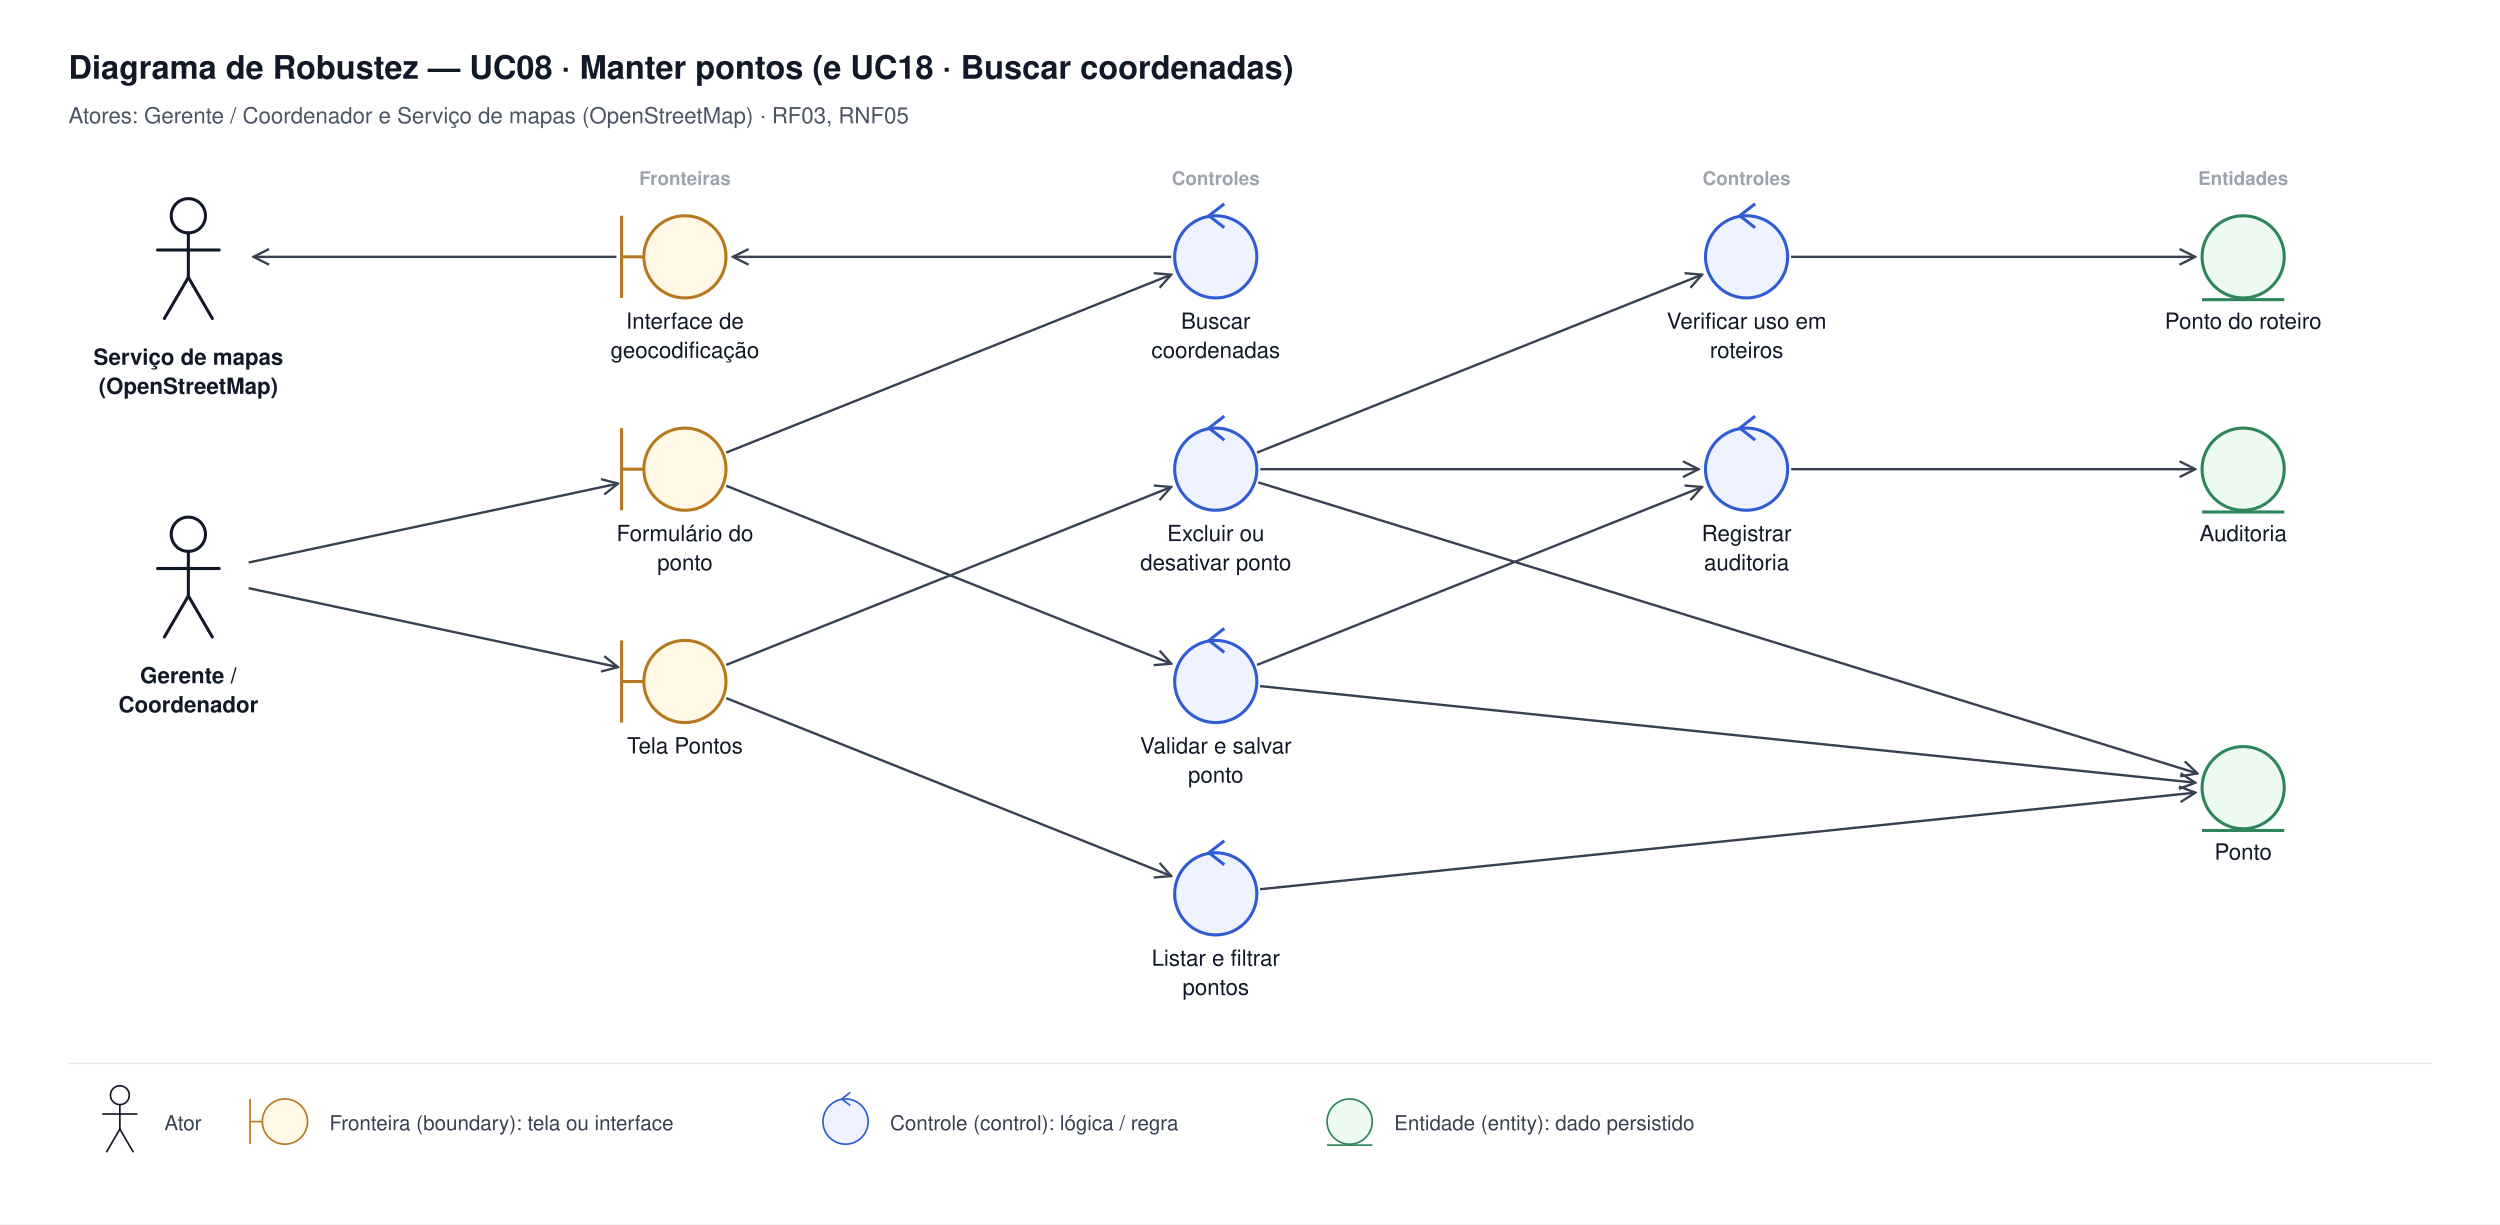
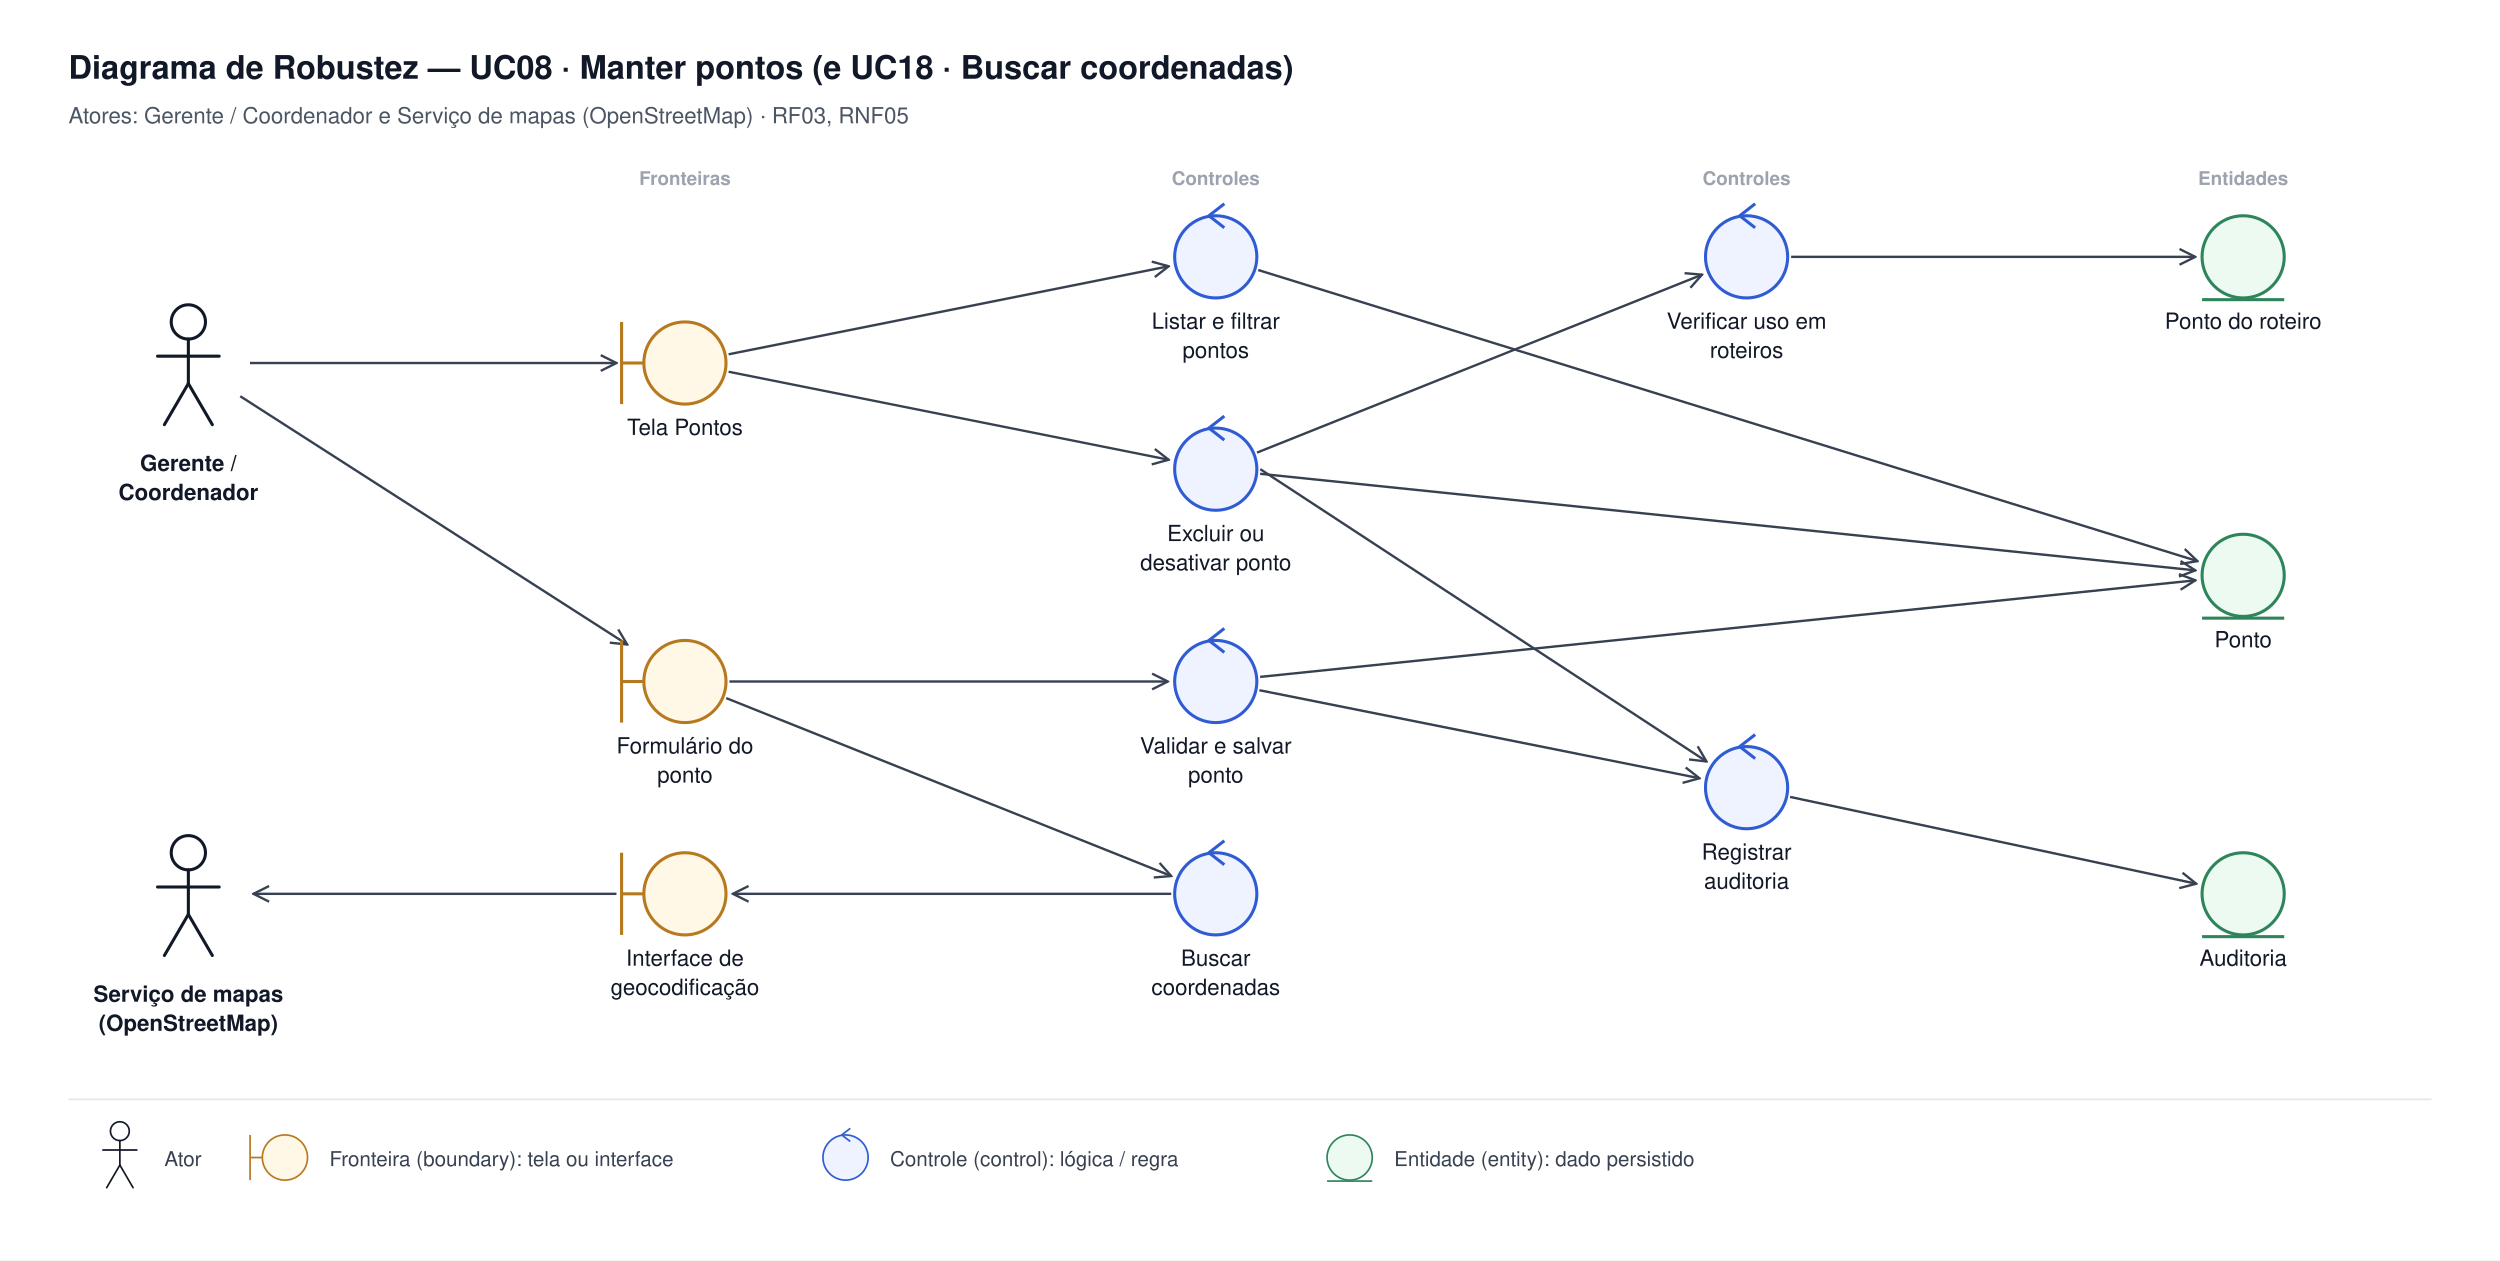
- <svg xmlns="http://www.w3.org/2000/svg" width="1460" height="715" viewBox="0 0 1460 715">
+ <svg xmlns="http://www.w3.org/2000/svg" width="1460" height="736" viewBox="0 0 1460 736">
  <defs>
    <marker id="seta" viewBox="0 0 12 12" refX="11" refY="6" markerWidth="11" markerHeight="11" markerUnits="userSpaceOnUse" orient="auto">
      <path d="M1,1 L11,6 L1,11" fill="none" stroke="#374151" stroke-width="1.5" />
    </marker>
  </defs>
-   <rect width="1460" height="715" fill="#fff" />
+   <rect width="1460" height="736" fill="#fff" />
  <text x="40.0" y="46.0" font-family="Segoe UI, Helvetica, Arial, sans-serif" font-size="19" font-weight="700" fill="#111827" text-anchor="start">Diagrama de Robustez — UC08 · Manter pontos (e UC18 · Buscar coordenadas)</text>
  <text x="40.0" y="72.0" font-family="Segoe UI, Helvetica, Arial, sans-serif" font-size="13" font-weight="400" fill="#4b5563" text-anchor="start">Atores: Gerente / Coordenador e Serviço de mapas (OpenStreetMap) · RF03, RNF05</text>
  <text x="400.0" y="108.0" font-family="Segoe UI, Helvetica, Arial, sans-serif" font-size="11" font-weight="600" fill="#9ca3af" text-anchor="middle">Fronteiras</text>
  <text x="710.0" y="108.0" font-family="Segoe UI, Helvetica, Arial, sans-serif" font-size="11" font-weight="600" fill="#9ca3af" text-anchor="middle">Controles</text>
  <text x="1020.0" y="108.0" font-family="Segoe UI, Helvetica, Arial, sans-serif" font-size="11" font-weight="600" fill="#9ca3af" text-anchor="middle">Controles</text>
  <text x="1310.0" y="108.0" font-family="Segoe UI, Helvetica, Arial, sans-serif" font-size="11" font-weight="600" fill="#9ca3af" text-anchor="middle">Entidades</text>
-   <line x1="145.2" y1="343.5" x2="360.9" y2="389.6" stroke="#374151" stroke-width="1.4" marker-end="url(#seta)" />
-   <line x1="145.2" y1="328.5" x2="360.9" y2="282.4" stroke="#374151" stroke-width="1.4" marker-end="url(#seta)" />
+   <line x1="146.0" y1="212.0" x2="360.0" y2="212.0" stroke="#374151" stroke-width="1.4" marker-end="url(#seta)" />
+   <line x1="140.3" y1="231.4" x2="366.3" y2="376.4" stroke="#374151" stroke-width="1.4" marker-end="url(#seta)" />
+   <line x1="425.5" y1="206.9" x2="682.5" y2="155.5" stroke="#374151" stroke-width="1.4" marker-end="url(#seta)" />
+   <line x1="425.5" y1="217.1" x2="682.5" y2="268.5" stroke="#374151" stroke-width="1.4" marker-end="url(#seta)" />
+   <line x1="426.0" y1="398.0" x2="682.0" y2="398.0" stroke="#374151" stroke-width="1.4" marker-end="url(#seta)" />
  <line x1="424.1" y1="407.7" x2="684.0" y2="511.6" stroke="#374151" stroke-width="1.4" marker-end="url(#seta)" />
-   <line x1="424.1" y1="388.3" x2="684.0" y2="284.4" stroke="#374151" stroke-width="1.4" marker-end="url(#seta)" />
-   <line x1="424.1" y1="283.7" x2="684.0" y2="387.6" stroke="#374151" stroke-width="1.4" marker-end="url(#seta)" />
-   <line x1="424.1" y1="264.3" x2="684.0" y2="160.4" stroke="#374151" stroke-width="1.4" marker-end="url(#seta)" />
-   <line x1="684.0" y1="150.0" x2="428.0" y2="150.0" stroke="#374151" stroke-width="1.4" marker-end="url(#seta)" />
-   <line x1="360.0" y1="150.0" x2="148.0" y2="150.0" stroke="#374151" stroke-width="1.4" marker-end="url(#seta)" />
-   <line x1="735.9" y1="519.3" x2="1282.1" y2="462.9" stroke="#374151" stroke-width="1.4" marker-end="url(#seta)" />
-   <line x1="735.9" y1="400.7" x2="1282.1" y2="457.1" stroke="#374151" stroke-width="1.4" marker-end="url(#seta)" />
-   <line x1="734.8" y1="281.7" x2="1283.3" y2="451.7" stroke="#374151" stroke-width="1.4" marker-end="url(#seta)" />
+   <line x1="684.0" y1="522.0" x2="428.0" y2="522.0" stroke="#374151" stroke-width="1.4" marker-end="url(#seta)" />
+   <line x1="360.0" y1="522.0" x2="148.0" y2="522.0" stroke="#374151" stroke-width="1.4" marker-end="url(#seta)" />
+   <line x1="734.8" y1="157.7" x2="1283.3" y2="327.7" stroke="#374151" stroke-width="1.4" marker-end="url(#seta)" />
+   <line x1="735.9" y1="395.3" x2="1282.1" y2="338.9" stroke="#374151" stroke-width="1.4" marker-end="url(#seta)" />
+   <line x1="735.9" y1="276.7" x2="1282.1" y2="333.1" stroke="#374151" stroke-width="1.4" marker-end="url(#seta)" />
  <line x1="734.1" y1="264.3" x2="994.0" y2="160.4" stroke="#374151" stroke-width="1.4" marker-end="url(#seta)" />
  <line x1="1046.0" y1="150.0" x2="1282.0" y2="150.0" stroke="#374151" stroke-width="1.4" marker-end="url(#seta)" />
-   <line x1="734.1" y1="388.3" x2="994.0" y2="284.4" stroke="#374151" stroke-width="1.4" marker-end="url(#seta)" />
-   <line x1="736.0" y1="274.0" x2="992.0" y2="274.0" stroke="#374151" stroke-width="1.4" marker-end="url(#seta)" />
-   <line x1="1046.0" y1="274.0" x2="1282.0" y2="274.0" stroke="#374151" stroke-width="1.4" marker-end="url(#seta)" />
+   <line x1="735.5" y1="403.1" x2="992.5" y2="454.5" stroke="#374151" stroke-width="1.4" marker-end="url(#seta)" />
+   <line x1="736.0" y1="274.0" x2="996.6" y2="444.7" stroke="#374151" stroke-width="1.4" marker-end="url(#seta)" />
+   <line x1="1045.4" y1="465.4" x2="1282.6" y2="516.1" stroke="#374151" stroke-width="1.4" marker-end="url(#seta)" />
  <g stroke="#111827" stroke-width="1.8" fill="none" stroke-linecap="round">
-     <circle cx="110" cy="312.0" r="10" fill="#fff" />
-     <line x1="110" y1="322.0" x2="110" y2="348.0" />
-     <line x1="92" y1="332.0" x2="128" y2="332.0" />
-     <line x1="110" y1="348.0" x2="96" y2="372.0" />
-     <line x1="110" y1="348.0" x2="124" y2="372.0" />
+     <circle cx="110" cy="188.0" r="10" fill="#fff" />
+     <line x1="110" y1="198.0" x2="110" y2="224.0" />
+     <line x1="92" y1="208.0" x2="128" y2="208.0" />
+     <line x1="110" y1="224.0" x2="96" y2="248.0" />
+     <line x1="110" y1="224.0" x2="124" y2="248.0" />
  </g>
-   <text x="110.0" y="399.0" font-family="Segoe UI, Helvetica, Arial, sans-serif" font-size="13" font-weight="600" fill="#111827" text-anchor="middle" stroke="#ffffff" stroke-width="5" stroke-linejoin="round" paint-order="stroke">Gerente /</text>
-   <text x="110.0" y="416.0" font-family="Segoe UI, Helvetica, Arial, sans-serif" font-size="13" font-weight="600" fill="#111827" text-anchor="middle" stroke="#ffffff" stroke-width="5" stroke-linejoin="round" paint-order="stroke">Coordenador</text>
+   <text x="110.0" y="275.0" font-family="Segoe UI, Helvetica, Arial, sans-serif" font-size="13" font-weight="600" fill="#111827" text-anchor="middle" stroke="#ffffff" stroke-width="5" stroke-linejoin="round" paint-order="stroke">Gerente /</text>
+   <text x="110.0" y="292.0" font-family="Segoe UI, Helvetica, Arial, sans-serif" font-size="13" font-weight="600" fill="#111827" text-anchor="middle" stroke="#ffffff" stroke-width="5" stroke-linejoin="round" paint-order="stroke">Coordenador</text>
  <g stroke="#111827" stroke-width="1.8" fill="none" stroke-linecap="round">
-     <circle cx="110" cy="126.0" r="10" fill="#fff" />
-     <line x1="110" y1="136.0" x2="110" y2="162.0" />
-     <line x1="92" y1="146.0" x2="128" y2="146.0" />
-     <line x1="110" y1="162.0" x2="96" y2="186.0" />
-     <line x1="110" y1="162.0" x2="124" y2="186.0" />
+     <circle cx="110" cy="498.0" r="10" fill="#fff" />
+     <line x1="110" y1="508.0" x2="110" y2="534.0" />
+     <line x1="92" y1="518.0" x2="128" y2="518.0" />
+     <line x1="110" y1="534.0" x2="96" y2="558.0" />
+     <line x1="110" y1="534.0" x2="124" y2="558.0" />
  </g>
-   <text x="110.0" y="213.0" font-family="Segoe UI, Helvetica, Arial, sans-serif" font-size="13" font-weight="600" fill="#111827" text-anchor="middle" stroke="#ffffff" stroke-width="5" stroke-linejoin="round" paint-order="stroke">Serviço de mapas</text>
-   <text x="110.0" y="230.0" font-family="Segoe UI, Helvetica, Arial, sans-serif" font-size="13" font-weight="600" fill="#111827" text-anchor="middle" stroke="#ffffff" stroke-width="5" stroke-linejoin="round" paint-order="stroke">(OpenStreetMap)</text>
+   <text x="110.0" y="585.0" font-family="Segoe UI, Helvetica, Arial, sans-serif" font-size="13" font-weight="600" fill="#111827" text-anchor="middle" stroke="#ffffff" stroke-width="5" stroke-linejoin="round" paint-order="stroke">Serviço de mapas</text>
+   <text x="110.0" y="602.0" font-family="Segoe UI, Helvetica, Arial, sans-serif" font-size="13" font-weight="600" fill="#111827" text-anchor="middle" stroke="#ffffff" stroke-width="5" stroke-linejoin="round" paint-order="stroke">(OpenStreetMap)</text>
+   <circle cx="400" cy="212.0" r="24" fill="#fff8e6" stroke="#b7791f" stroke-width="1.8" />
+   <line x1="363" y1="188.0" x2="363" y2="236.0" stroke="#b7791f" stroke-width="1.8" />
+   <line x1="363" y1="212.0" x2="376" y2="212.0" stroke="#b7791f" stroke-width="1.8" />
+   <text x="400.0" y="254.0" font-family="Segoe UI, Helvetica, Arial, sans-serif" font-size="13" font-weight="500" fill="#111827" text-anchor="middle" stroke="#ffffff" stroke-width="5" stroke-linejoin="round" paint-order="stroke">Tela Pontos</text>
  <circle cx="400" cy="398.0" r="24" fill="#fff8e6" stroke="#b7791f" stroke-width="1.8" />
  <line x1="363" y1="374.0" x2="363" y2="422.0" stroke="#b7791f" stroke-width="1.8" />
  <line x1="363" y1="398.0" x2="376" y2="398.0" stroke="#b7791f" stroke-width="1.8" />
-   <text x="400.0" y="440.0" font-family="Segoe UI, Helvetica, Arial, sans-serif" font-size="13" font-weight="500" fill="#111827" text-anchor="middle" stroke="#ffffff" stroke-width="5" stroke-linejoin="round" paint-order="stroke">Tela Pontos</text>
-   <circle cx="400" cy="274.0" r="24" fill="#fff8e6" stroke="#b7791f" stroke-width="1.8" />
-   <line x1="363" y1="250.0" x2="363" y2="298.0" stroke="#b7791f" stroke-width="1.8" />
-   <line x1="363" y1="274.0" x2="376" y2="274.0" stroke="#b7791f" stroke-width="1.8" />
-   <text x="400.0" y="316.0" font-family="Segoe UI, Helvetica, Arial, sans-serif" font-size="13" font-weight="500" fill="#111827" text-anchor="middle" stroke="#ffffff" stroke-width="5" stroke-linejoin="round" paint-order="stroke">Formulário do</text>
-   <text x="400.0" y="333.0" font-family="Segoe UI, Helvetica, Arial, sans-serif" font-size="13" font-weight="500" fill="#111827" text-anchor="middle" stroke="#ffffff" stroke-width="5" stroke-linejoin="round" paint-order="stroke">ponto</text>
-   <circle cx="400" cy="150.0" r="24" fill="#fff8e6" stroke="#b7791f" stroke-width="1.8" />
-   <line x1="363" y1="126.0" x2="363" y2="174.0" stroke="#b7791f" stroke-width="1.8" />
-   <line x1="363" y1="150.0" x2="376" y2="150.0" stroke="#b7791f" stroke-width="1.8" />
-   <text x="400.0" y="192.0" font-family="Segoe UI, Helvetica, Arial, sans-serif" font-size="13" font-weight="500" fill="#111827" text-anchor="middle" stroke="#ffffff" stroke-width="5" stroke-linejoin="round" paint-order="stroke">Interface de</text>
-   <text x="400.0" y="209.0" font-family="Segoe UI, Helvetica, Arial, sans-serif" font-size="13" font-weight="500" fill="#111827" text-anchor="middle" stroke="#ffffff" stroke-width="5" stroke-linejoin="round" paint-order="stroke">geocodificação</text>
-   <circle cx="710" cy="522.0" r="24" fill="#eef3ff" stroke="#2f5bd3" stroke-width="1.8" />
-   <path d="M715,491.0 L706,498.0 L715,505.0" fill="none" stroke="#2f5bd3" stroke-width="1.8" stroke-linejoin="round" />
-   <text x="710.0" y="564.0" font-family="Segoe UI, Helvetica, Arial, sans-serif" font-size="13" font-weight="500" fill="#111827" text-anchor="middle" stroke="#ffffff" stroke-width="5" stroke-linejoin="round" paint-order="stroke">Listar e filtrar</text>
-   <text x="710.0" y="581.0" font-family="Segoe UI, Helvetica, Arial, sans-serif" font-size="13" font-weight="500" fill="#111827" text-anchor="middle" stroke="#ffffff" stroke-width="5" stroke-linejoin="round" paint-order="stroke">pontos</text>
+   <text x="400.0" y="440.0" font-family="Segoe UI, Helvetica, Arial, sans-serif" font-size="13" font-weight="500" fill="#111827" text-anchor="middle" stroke="#ffffff" stroke-width="5" stroke-linejoin="round" paint-order="stroke">Formulário do</text>
+   <text x="400.0" y="457.0" font-family="Segoe UI, Helvetica, Arial, sans-serif" font-size="13" font-weight="500" fill="#111827" text-anchor="middle" stroke="#ffffff" stroke-width="5" stroke-linejoin="round" paint-order="stroke">ponto</text>
+   <circle cx="400" cy="522.0" r="24" fill="#fff8e6" stroke="#b7791f" stroke-width="1.8" />
+   <line x1="363" y1="498.0" x2="363" y2="546.0" stroke="#b7791f" stroke-width="1.8" />
+   <line x1="363" y1="522.0" x2="376" y2="522.0" stroke="#b7791f" stroke-width="1.8" />
+   <text x="400.0" y="564.0" font-family="Segoe UI, Helvetica, Arial, sans-serif" font-size="13" font-weight="500" fill="#111827" text-anchor="middle" stroke="#ffffff" stroke-width="5" stroke-linejoin="round" paint-order="stroke">Interface de</text>
+   <text x="400.0" y="581.0" font-family="Segoe UI, Helvetica, Arial, sans-serif" font-size="13" font-weight="500" fill="#111827" text-anchor="middle" stroke="#ffffff" stroke-width="5" stroke-linejoin="round" paint-order="stroke">geocodificação</text>
+   <circle cx="710" cy="150.0" r="24" fill="#eef3ff" stroke="#2f5bd3" stroke-width="1.8" />
+   <path d="M715,119.0 L706,126.0 L715,133.0" fill="none" stroke="#2f5bd3" stroke-width="1.8" stroke-linejoin="round" />
+   <text x="710.0" y="192.0" font-family="Segoe UI, Helvetica, Arial, sans-serif" font-size="13" font-weight="500" fill="#111827" text-anchor="middle" stroke="#ffffff" stroke-width="5" stroke-linejoin="round" paint-order="stroke">Listar e filtrar</text>
+   <text x="710.0" y="209.0" font-family="Segoe UI, Helvetica, Arial, sans-serif" font-size="13" font-weight="500" fill="#111827" text-anchor="middle" stroke="#ffffff" stroke-width="5" stroke-linejoin="round" paint-order="stroke">pontos</text>
  <circle cx="710" cy="398.0" r="24" fill="#eef3ff" stroke="#2f5bd3" stroke-width="1.8" />
  <path d="M715,367.0 L706,374.0 L715,381.0" fill="none" stroke="#2f5bd3" stroke-width="1.8" stroke-linejoin="round" />
  <text x="710.0" y="440.0" font-family="Segoe UI, Helvetica, Arial, sans-serif" font-size="13" font-weight="500" fill="#111827" text-anchor="middle" stroke="#ffffff" stroke-width="5" stroke-linejoin="round" paint-order="stroke">Validar e salvar</text>
  <text x="710.0" y="457.0" font-family="Segoe UI, Helvetica, Arial, sans-serif" font-size="13" font-weight="500" fill="#111827" text-anchor="middle" stroke="#ffffff" stroke-width="5" stroke-linejoin="round" paint-order="stroke">ponto</text>
  <circle cx="710" cy="274.0" r="24" fill="#eef3ff" stroke="#2f5bd3" stroke-width="1.8" />
  <path d="M715,243.0 L706,250.0 L715,257.0" fill="none" stroke="#2f5bd3" stroke-width="1.8" stroke-linejoin="round" />
  <text x="710.0" y="316.0" font-family="Segoe UI, Helvetica, Arial, sans-serif" font-size="13" font-weight="500" fill="#111827" text-anchor="middle" stroke="#ffffff" stroke-width="5" stroke-linejoin="round" paint-order="stroke">Excluir ou</text>
  <text x="710.0" y="333.0" font-family="Segoe UI, Helvetica, Arial, sans-serif" font-size="13" font-weight="500" fill="#111827" text-anchor="middle" stroke="#ffffff" stroke-width="5" stroke-linejoin="round" paint-order="stroke">desativar ponto</text>
-   <circle cx="710" cy="150.0" r="24" fill="#eef3ff" stroke="#2f5bd3" stroke-width="1.8" />
-   <path d="M715,119.0 L706,126.0 L715,133.0" fill="none" stroke="#2f5bd3" stroke-width="1.8" stroke-linejoin="round" />
-   <text x="710.0" y="192.0" font-family="Segoe UI, Helvetica, Arial, sans-serif" font-size="13" font-weight="500" fill="#111827" text-anchor="middle" stroke="#ffffff" stroke-width="5" stroke-linejoin="round" paint-order="stroke">Buscar</text>
-   <text x="710.0" y="209.0" font-family="Segoe UI, Helvetica, Arial, sans-serif" font-size="13" font-weight="500" fill="#111827" text-anchor="middle" stroke="#ffffff" stroke-width="5" stroke-linejoin="round" paint-order="stroke">coordenadas</text>
+   <circle cx="710" cy="522.0" r="24" fill="#eef3ff" stroke="#2f5bd3" stroke-width="1.8" />
+   <path d="M715,491.0 L706,498.0 L715,505.0" fill="none" stroke="#2f5bd3" stroke-width="1.8" stroke-linejoin="round" />
+   <text x="710.0" y="564.0" font-family="Segoe UI, Helvetica, Arial, sans-serif" font-size="13" font-weight="500" fill="#111827" text-anchor="middle" stroke="#ffffff" stroke-width="5" stroke-linejoin="round" paint-order="stroke">Buscar</text>
+   <text x="710.0" y="581.0" font-family="Segoe UI, Helvetica, Arial, sans-serif" font-size="13" font-weight="500" fill="#111827" text-anchor="middle" stroke="#ffffff" stroke-width="5" stroke-linejoin="round" paint-order="stroke">coordenadas</text>
  <circle cx="1020" cy="150.0" r="24" fill="#eef3ff" stroke="#2f5bd3" stroke-width="1.8" />
  <path d="M1025,119.0 L1016,126.0 L1025,133.0" fill="none" stroke="#2f5bd3" stroke-width="1.8" stroke-linejoin="round" />
  <text x="1020.0" y="192.0" font-family="Segoe UI, Helvetica, Arial, sans-serif" font-size="13" font-weight="500" fill="#111827" text-anchor="middle" stroke="#ffffff" stroke-width="5" stroke-linejoin="round" paint-order="stroke">Verificar uso em</text>
  <text x="1020.0" y="209.0" font-family="Segoe UI, Helvetica, Arial, sans-serif" font-size="13" font-weight="500" fill="#111827" text-anchor="middle" stroke="#ffffff" stroke-width="5" stroke-linejoin="round" paint-order="stroke">roteiros</text>
-   <circle cx="1020" cy="274.0" r="24" fill="#eef3ff" stroke="#2f5bd3" stroke-width="1.8" />
-   <path d="M1025,243.0 L1016,250.0 L1025,257.0" fill="none" stroke="#2f5bd3" stroke-width="1.8" stroke-linejoin="round" />
-   <text x="1020.0" y="316.0" font-family="Segoe UI, Helvetica, Arial, sans-serif" font-size="13" font-weight="500" fill="#111827" text-anchor="middle" stroke="#ffffff" stroke-width="5" stroke-linejoin="round" paint-order="stroke">Registrar</text>
-   <text x="1020.0" y="333.0" font-family="Segoe UI, Helvetica, Arial, sans-serif" font-size="13" font-weight="500" fill="#111827" text-anchor="middle" stroke="#ffffff" stroke-width="5" stroke-linejoin="round" paint-order="stroke">auditoria</text>
-   <circle cx="1310" cy="460.0" r="24" fill="#ecfaf2" stroke="#2f855a" stroke-width="1.8" />
-   <line x1="1286" y1="485.0" x2="1334" y2="485.0" stroke="#2f855a" stroke-width="1.8" />
-   <text x="1310.0" y="502.0" font-family="Segoe UI, Helvetica, Arial, sans-serif" font-size="13" font-weight="500" fill="#111827" text-anchor="middle" stroke="#ffffff" stroke-width="5" stroke-linejoin="round" paint-order="stroke">Ponto</text>
+   <circle cx="1020" cy="460.0" r="24" fill="#eef3ff" stroke="#2f5bd3" stroke-width="1.8" />
+   <path d="M1025,429.0 L1016,436.0 L1025,443.0" fill="none" stroke="#2f5bd3" stroke-width="1.8" stroke-linejoin="round" />
+   <text x="1020.0" y="502.0" font-family="Segoe UI, Helvetica, Arial, sans-serif" font-size="13" font-weight="500" fill="#111827" text-anchor="middle" stroke="#ffffff" stroke-width="5" stroke-linejoin="round" paint-order="stroke">Registrar</text>
+   <text x="1020.0" y="519.0" font-family="Segoe UI, Helvetica, Arial, sans-serif" font-size="13" font-weight="500" fill="#111827" text-anchor="middle" stroke="#ffffff" stroke-width="5" stroke-linejoin="round" paint-order="stroke">auditoria</text>
+   <circle cx="1310" cy="336.0" r="24" fill="#ecfaf2" stroke="#2f855a" stroke-width="1.8" />
+   <line x1="1286" y1="361.0" x2="1334" y2="361.0" stroke="#2f855a" stroke-width="1.8" />
+   <text x="1310.0" y="378.0" font-family="Segoe UI, Helvetica, Arial, sans-serif" font-size="13" font-weight="500" fill="#111827" text-anchor="middle" stroke="#ffffff" stroke-width="5" stroke-linejoin="round" paint-order="stroke">Ponto</text>
  <circle cx="1310" cy="150.0" r="24" fill="#ecfaf2" stroke="#2f855a" stroke-width="1.8" />
  <line x1="1286" y1="175.0" x2="1334" y2="175.0" stroke="#2f855a" stroke-width="1.8" />
  <text x="1310.0" y="192.0" font-family="Segoe UI, Helvetica, Arial, sans-serif" font-size="13" font-weight="500" fill="#111827" text-anchor="middle" stroke="#ffffff" stroke-width="5" stroke-linejoin="round" paint-order="stroke">Ponto do roteiro</text>
-   <circle cx="1310" cy="274.0" r="24" fill="#ecfaf2" stroke="#2f855a" stroke-width="1.8" />
-   <line x1="1286" y1="299.0" x2="1334" y2="299.0" stroke="#2f855a" stroke-width="1.8" />
-   <text x="1310.0" y="316.0" font-family="Segoe UI, Helvetica, Arial, sans-serif" font-size="13" font-weight="500" fill="#111827" text-anchor="middle" stroke="#ffffff" stroke-width="5" stroke-linejoin="round" paint-order="stroke">Auditoria</text>
-   <line x1="40" y1="621.0" x2="1420" y2="621.0" stroke="#e5e7eb" />
-   <g transform="translate(70,655.0) scale(0.55) translate(-70,-655.0)">
+   <circle cx="1310" cy="522.0" r="24" fill="#ecfaf2" stroke="#2f855a" stroke-width="1.8" />
+   <line x1="1286" y1="547.0" x2="1334" y2="547.0" stroke="#2f855a" stroke-width="1.8" />
+   <text x="1310.0" y="564.0" font-family="Segoe UI, Helvetica, Arial, sans-serif" font-size="13" font-weight="500" fill="#111827" text-anchor="middle" stroke="#ffffff" stroke-width="5" stroke-linejoin="round" paint-order="stroke">Auditoria</text>
+   <line x1="40" y1="642.0" x2="1420" y2="642.0" stroke="#e5e7eb" />
+   <g transform="translate(70,676.0) scale(0.55) translate(-70,-676.0)">
    <g stroke="#111827" stroke-width="1.8" fill="none" stroke-linecap="round">
-       <circle cx="70" cy="627.0" r="10" fill="#fff" />
-       <line x1="70" y1="637.0" x2="70" y2="663.0" />
-       <line x1="52" y1="647.0" x2="88" y2="647.0" />
-       <line x1="70" y1="663.0" x2="56" y2="687.0" />
-       <line x1="70" y1="663.0" x2="84" y2="687.0" />
+       <circle cx="70" cy="648.0" r="10" fill="#fff" />
+       <line x1="70" y1="658.0" x2="70" y2="684.0" />
+       <line x1="52" y1="668.0" x2="88" y2="668.0" />
+       <line x1="70" y1="684.0" x2="56" y2="708.0" />
+       <line x1="70" y1="684.0" x2="84" y2="708.0" />
    </g>
  </g>
-   <text x="96.0" y="660.0" font-family="Segoe UI, Helvetica, Arial, sans-serif" font-size="12" font-weight="400" fill="#374151" text-anchor="start">Ator</text>
-   <g transform="translate(166.4,655.0) scale(0.55) translate(-166.4,-655.0)">
-     <circle cx="166.4" cy="655.0" r="24" fill="#fff8e6" stroke="#b7791f" stroke-width="1.8" />
-     <line x1="129.4" y1="631.0" x2="129.4" y2="679.0" stroke="#b7791f" stroke-width="1.8" />
-     <line x1="129.4" y1="655.0" x2="142.4" y2="655.0" stroke="#b7791f" stroke-width="1.8" />
+   <text x="96.0" y="681.0" font-family="Segoe UI, Helvetica, Arial, sans-serif" font-size="12" font-weight="400" fill="#374151" text-anchor="start">Ator</text>
+   <g transform="translate(166.4,676.0) scale(0.55) translate(-166.4,-676.0)">
+     <circle cx="166.4" cy="676.0" r="24" fill="#fff8e6" stroke="#b7791f" stroke-width="1.8" />
+     <line x1="129.4" y1="652.0" x2="129.4" y2="700.0" stroke="#b7791f" stroke-width="1.8" />
+     <line x1="129.4" y1="676.0" x2="142.4" y2="676.0" stroke="#b7791f" stroke-width="1.8" />
  </g>
-   <text x="192.4" y="660.0" font-family="Segoe UI, Helvetica, Arial, sans-serif" font-size="12" font-weight="400" fill="#374151" text-anchor="start">Fronteira (boundary): tela ou interface</text>
-   <g transform="translate(493.8,655.0) scale(0.55) translate(-493.8,-655.0)">
-     <circle cx="493.8" cy="655.0" r="24" fill="#eef3ff" stroke="#2f5bd3" stroke-width="1.8" />
-     <path d="M498.8,624.0 L489.8,631.0 L498.8,638.0" fill="none" stroke="#2f5bd3" stroke-width="1.8" stroke-linejoin="round" />
+   <text x="192.4" y="681.0" font-family="Segoe UI, Helvetica, Arial, sans-serif" font-size="12" font-weight="400" fill="#374151" text-anchor="start">Fronteira (boundary): tela ou interface</text>
+   <g transform="translate(493.8,676.0) scale(0.55) translate(-493.8,-676.0)">
+     <circle cx="493.8" cy="676.0" r="24" fill="#eef3ff" stroke="#2f5bd3" stroke-width="1.8" />
+     <path d="M498.8,645.0 L489.8,652.0 L498.8,659.0" fill="none" stroke="#2f5bd3" stroke-width="1.8" stroke-linejoin="round" />
  </g>
-   <text x="519.8" y="660.0" font-family="Segoe UI, Helvetica, Arial, sans-serif" font-size="12" font-weight="400" fill="#374151" text-anchor="start">Controle (control): lógica / regra</text>
-   <g transform="translate(788.2,655.0) scale(0.55) translate(-788.2,-655.0)">
-     <circle cx="788.2" cy="655.0" r="24" fill="#ecfaf2" stroke="#2f855a" stroke-width="1.8" />
-     <line x1="764.2" y1="680.0" x2="812.2" y2="680.0" stroke="#2f855a" stroke-width="1.8" />
+   <text x="519.8" y="681.0" font-family="Segoe UI, Helvetica, Arial, sans-serif" font-size="12" font-weight="400" fill="#374151" text-anchor="start">Controle (control): lógica / regra</text>
+   <g transform="translate(788.2,676.0) scale(0.55) translate(-788.2,-676.0)">
+     <circle cx="788.2" cy="676.0" r="24" fill="#ecfaf2" stroke="#2f855a" stroke-width="1.8" />
+     <line x1="764.2" y1="701.0" x2="812.2" y2="701.0" stroke="#2f855a" stroke-width="1.8" />
  </g>
-   <text x="814.2" y="660.0" font-family="Segoe UI, Helvetica, Arial, sans-serif" font-size="12" font-weight="400" fill="#374151" text-anchor="start">Entidade (entity): dado persistido</text>
+   <text x="814.2" y="681.0" font-family="Segoe UI, Helvetica, Arial, sans-serif" font-size="12" font-weight="400" fill="#374151" text-anchor="start">Entidade (entity): dado persistido</text>
</svg>
